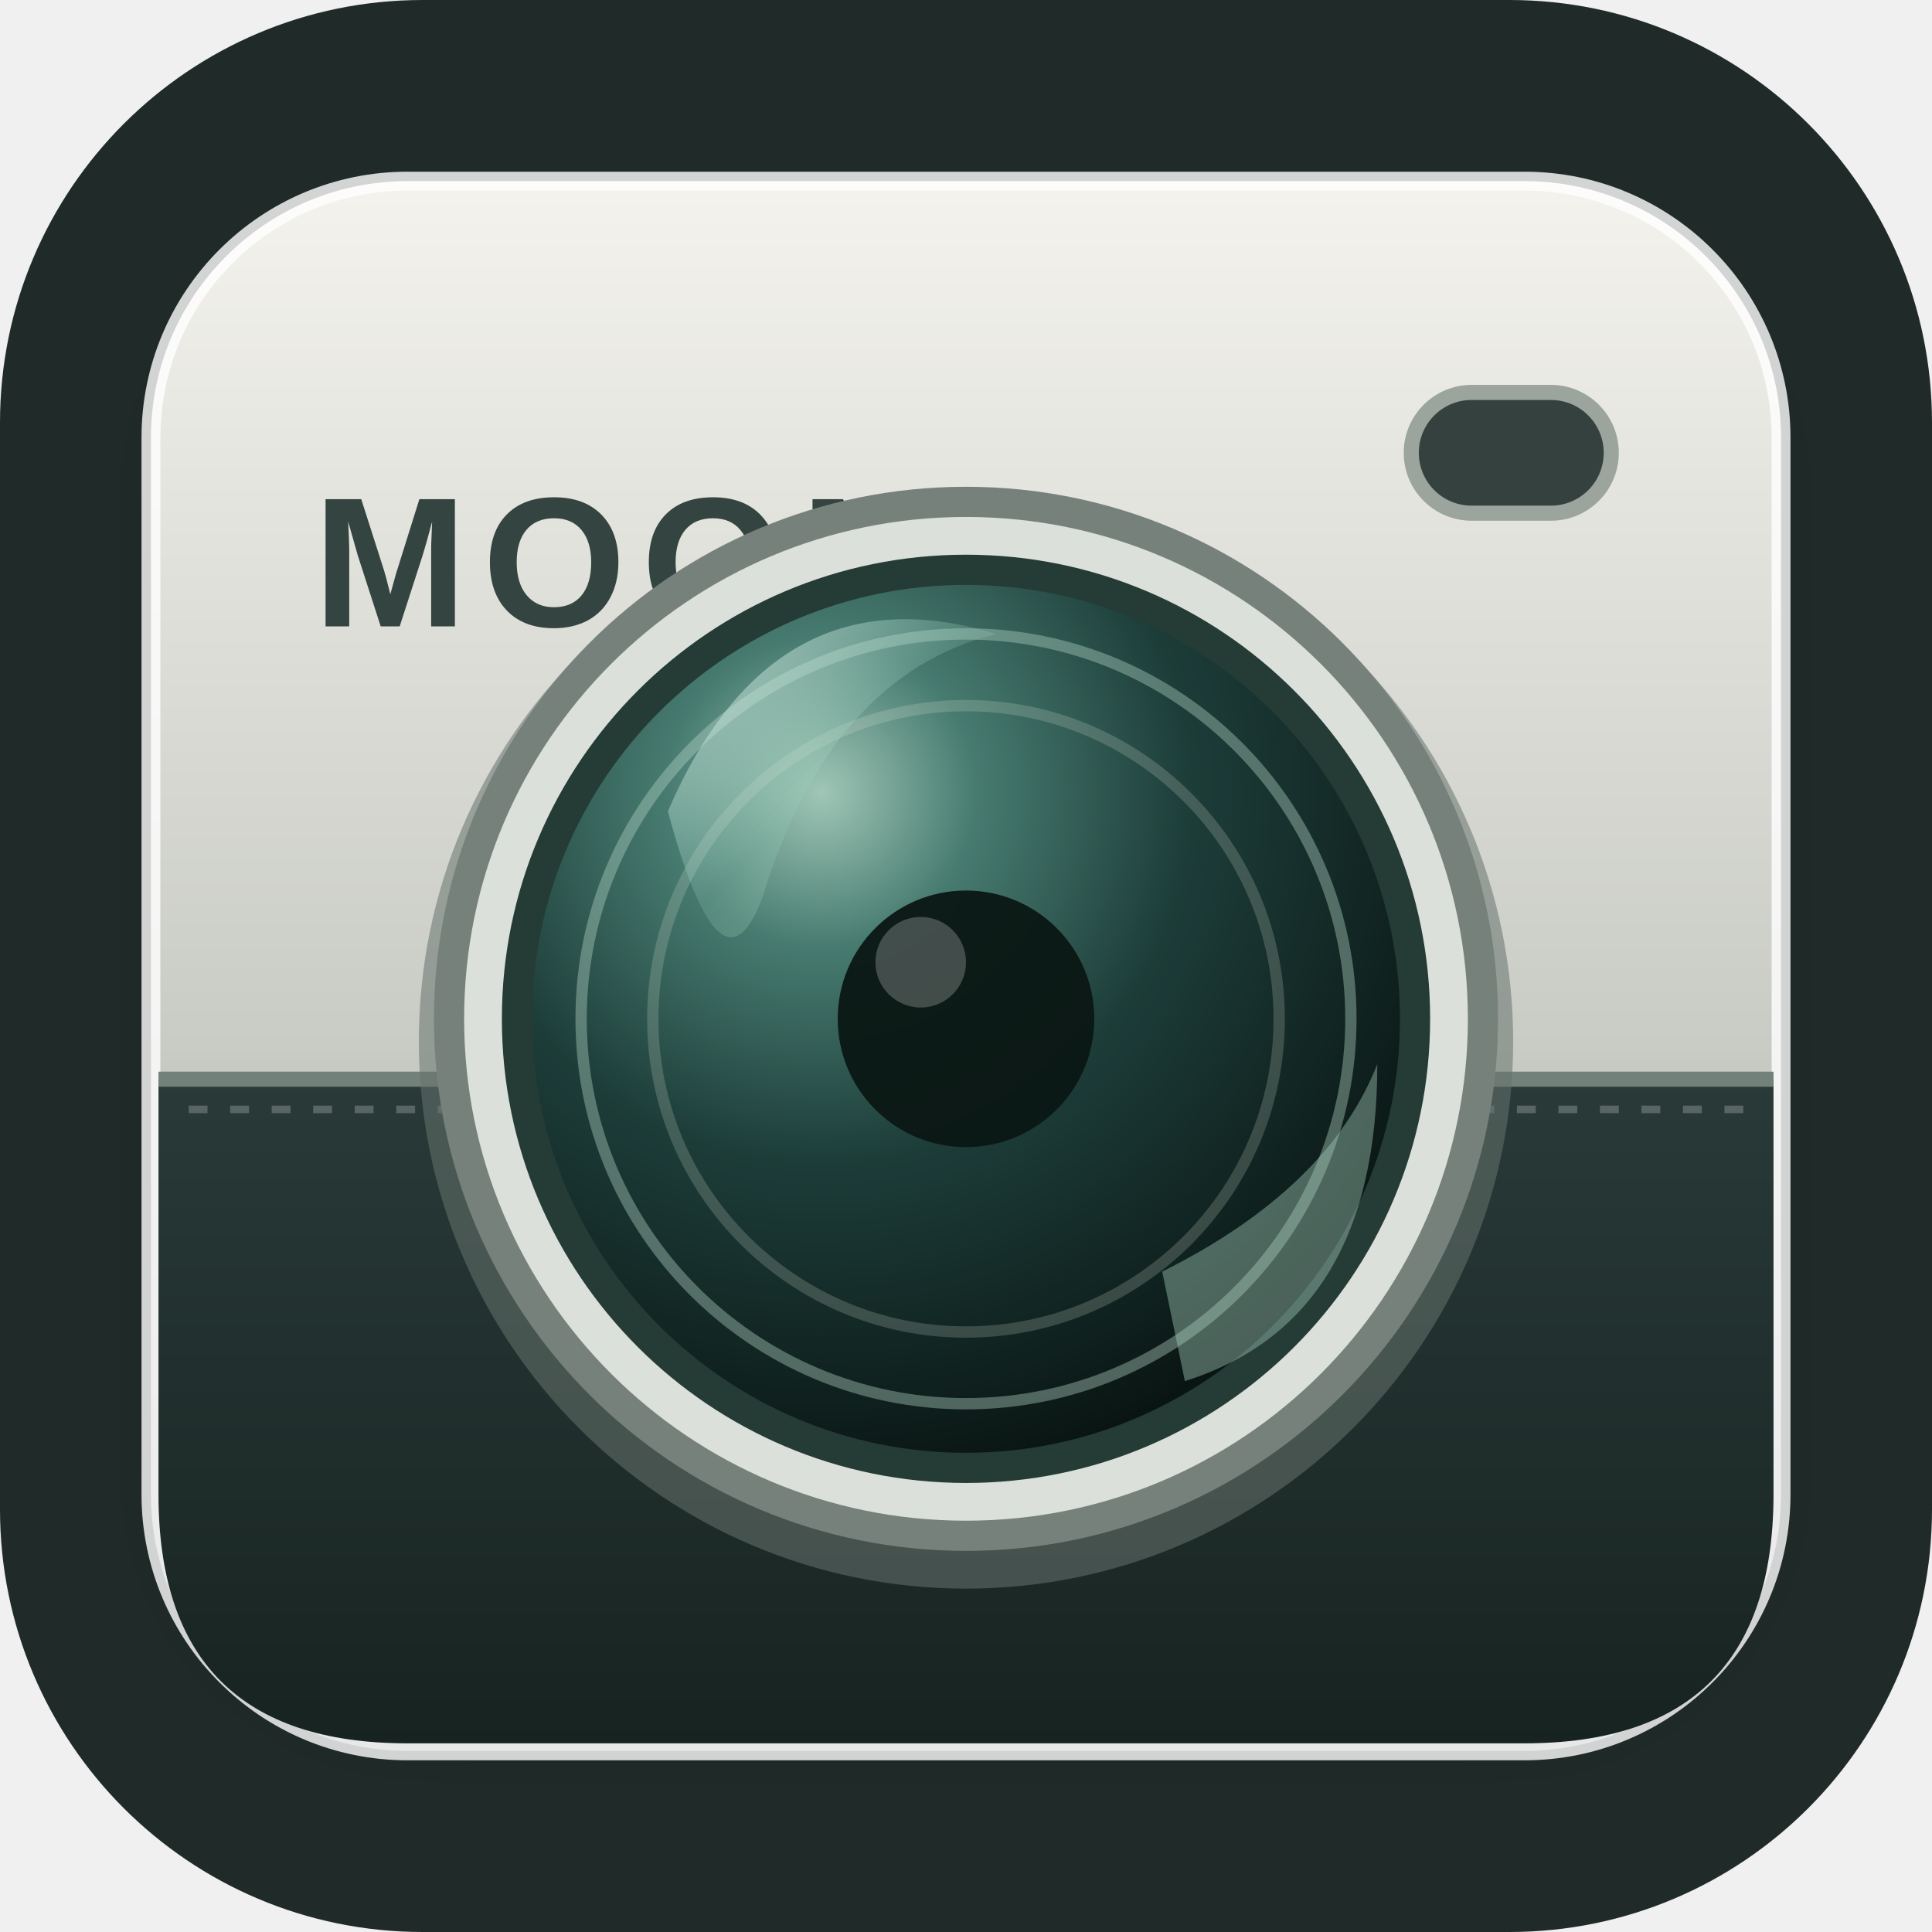
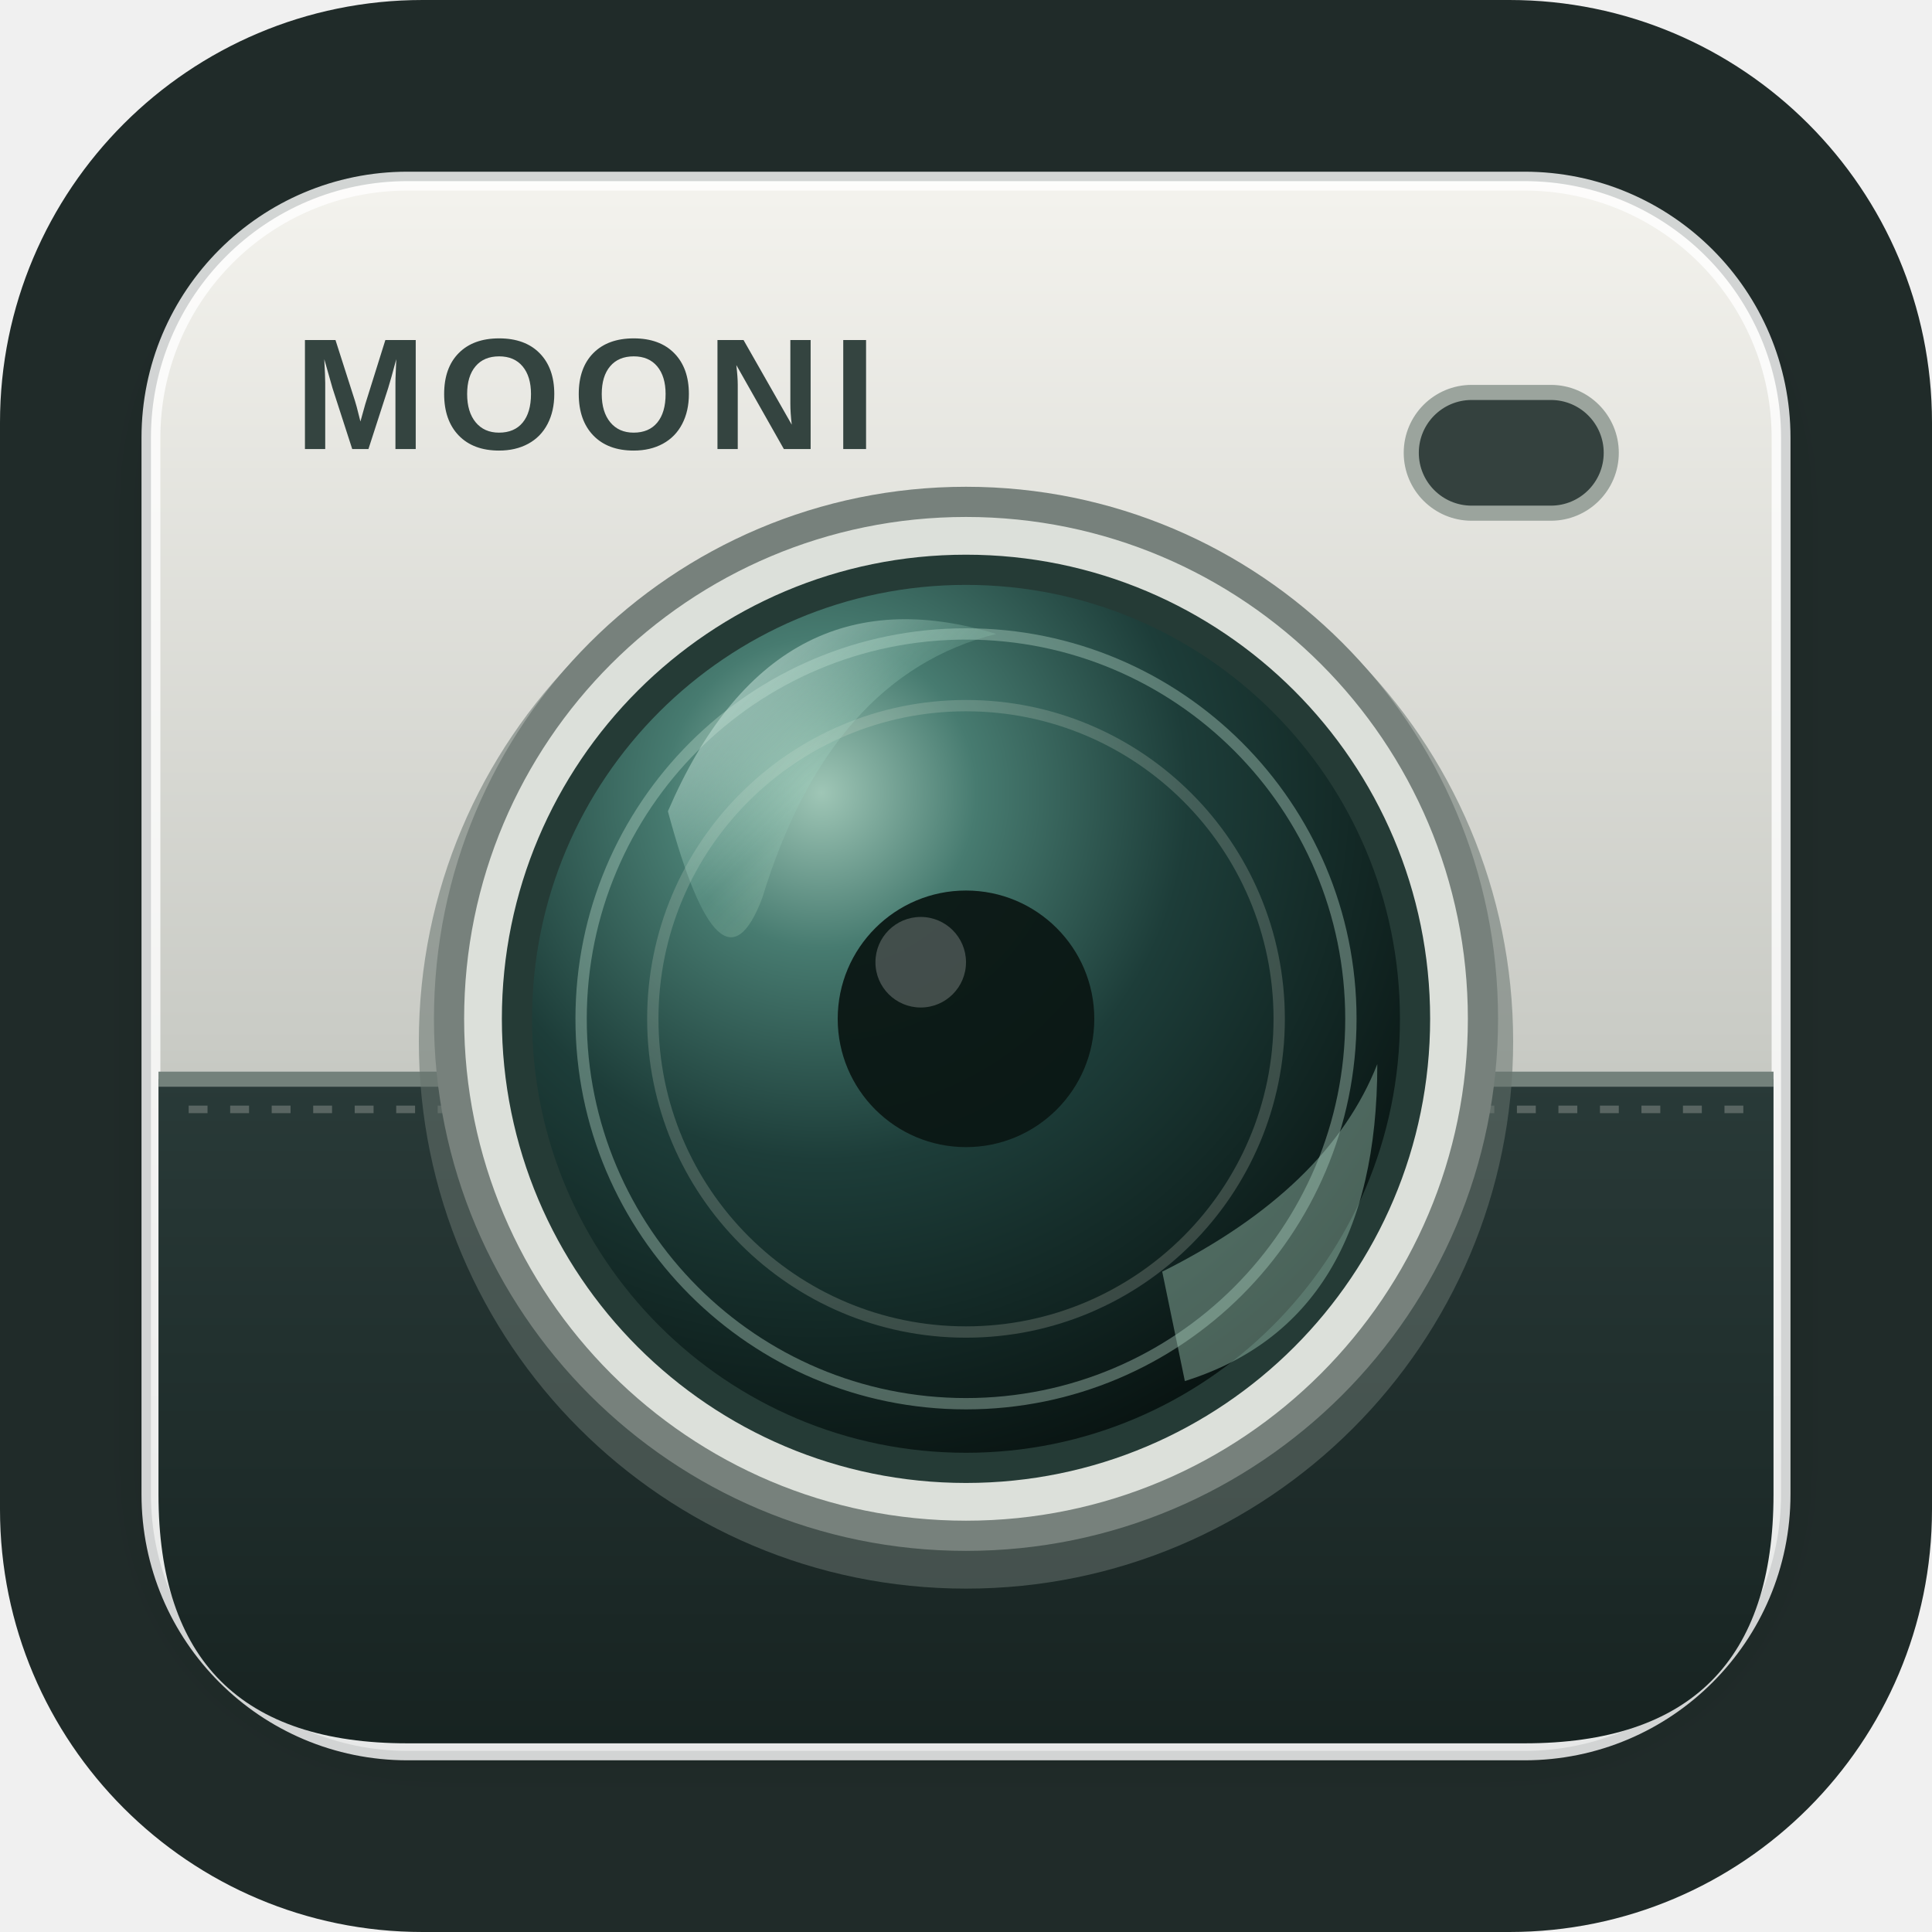
<svg xmlns="http://www.w3.org/2000/svg" viewBox="0 0 512 512">
  <defs>
    <linearGradient id="shell" x2="0" y2="1">
      <stop stop-color="#f4f3ee" />
      <stop offset=".55" stop-color="#c9cbc5" />
      <stop offset="1" stop-color="#858d89" />
    </linearGradient>
    <linearGradient id="panel" x2="0" y2="1">
      <stop stop-color="#293a38" />
      <stop offset="1" stop-color="#172321" />
    </linearGradient>
    <radialGradient id="glass" cx="34%" cy="25%" r="78%">
      <stop stop-color="#9fc6b6" />
      <stop offset=".22" stop-color="#477b70" />
      <stop offset=".52" stop-color="#1d3d39" />
      <stop offset="1" stop-color="#091412" />
    </radialGradient>
    <linearGradient id="glint" x2="1" y2="1">
      <stop stop-color="#fff" stop-opacity=".9" />
      <stop offset=".5" stop-color="#9bd4c0" stop-opacity=".25" />
      <stop offset="1" stop-color="#d5c49c" stop-opacity=".6" />
    </linearGradient>
    <filter id="shadow" x="-30%" y="-30%" width="160%" height="160%">
      <feGaussianBlur stdDeviation="10" />
    </filter>
  </defs>
  <rect width="512" height="512" rx="112" fill="#202b29" />
  <rect x="48" y="66" width="416" height="390" rx="64" fill="#000" opacity=".35" filter="url(#shadow)" />
  <rect x="40" y="48" width="432" height="416" rx="68" fill="url(#shell)" stroke="#fff" stroke-opacity=".8" stroke-width="5" />
  <path d="M42 286H470V396Q470 462 404 462H108Q42 462 42 396Z" fill="url(#panel)" />
  <path d="M42 286H470" stroke="#73817b" stroke-width="4" />
  <path d="M50 294H462" stroke="#d7d9d0" stroke-opacity=".28" stroke-width="2" stroke-dasharray="5 6" />
-   <text x="83" y="166" fill="#344440" font-family="Arial,sans-serif" font-size="49" font-weight="600" letter-spacing="4">MOONI</text>
+   <text x="78" y="119" fill="#344440" font-family="Arial,sans-serif" font-size="42" font-weight="600" letter-spacing="3">MOONI</text>
  <rect x="374" y="104" width="53" height="32" rx="16" fill="#34413e" stroke="#9ba49d" stroke-width="4" />
  <circle cx="256" cy="276" r="145" fill="#66736e" opacity=".55" />
  <circle cx="256" cy="270" r="137" fill="#dce0da" stroke="#77817c" stroke-width="8" />
  <circle cx="256" cy="270" r="119" fill="url(#glass)" stroke="#253b36" stroke-width="8" />
  <circle cx="256" cy="270" r="102" fill="none" stroke="#b4d4c5" stroke-opacity=".4" stroke-width="3" />
  <circle cx="256" cy="270" r="83" fill="none" stroke="#e2e7d9" stroke-opacity=".2" stroke-width="3" />
  <path d="M177 215Q205 150 264 168Q220 179 202 238Q191 267 177 215Z" fill="url(#glint)" opacity=".8" />
  <path d="M308 337Q352 315 365 282Q365 350 314 366Z" fill="#a4cdbb" opacity=".42" />
  <circle cx="256" cy="270" r="34" fill="#0b1714" opacity=".95" />
  <circle cx="244" cy="255" r="12" fill="#fff" opacity=".22" />
</svg>
